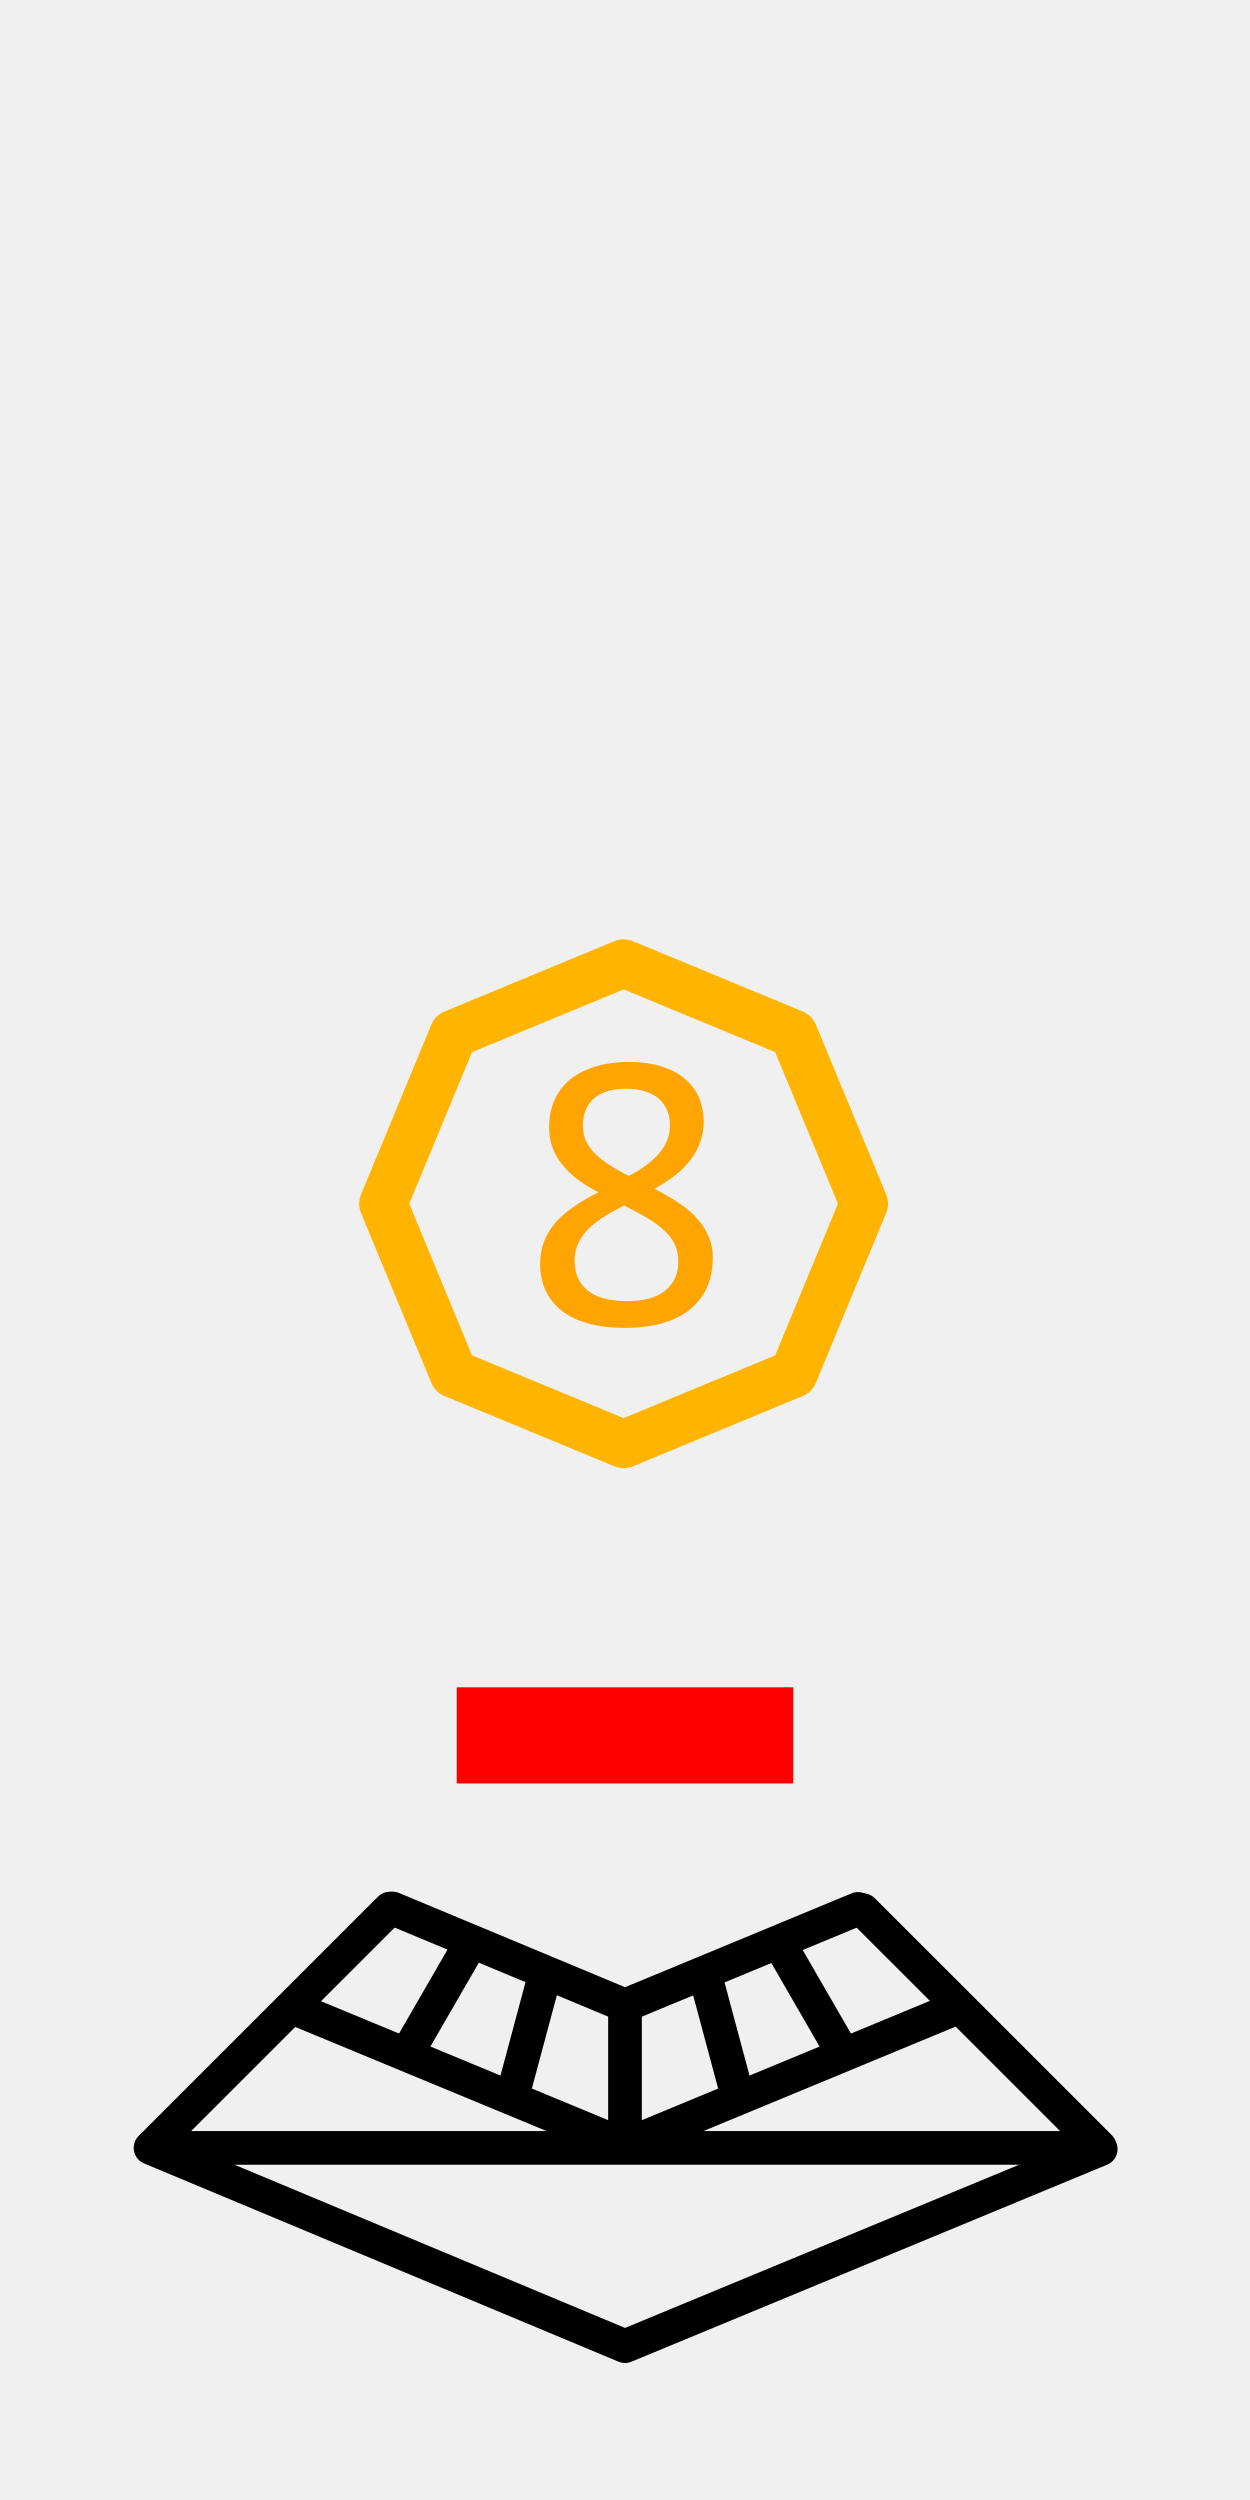
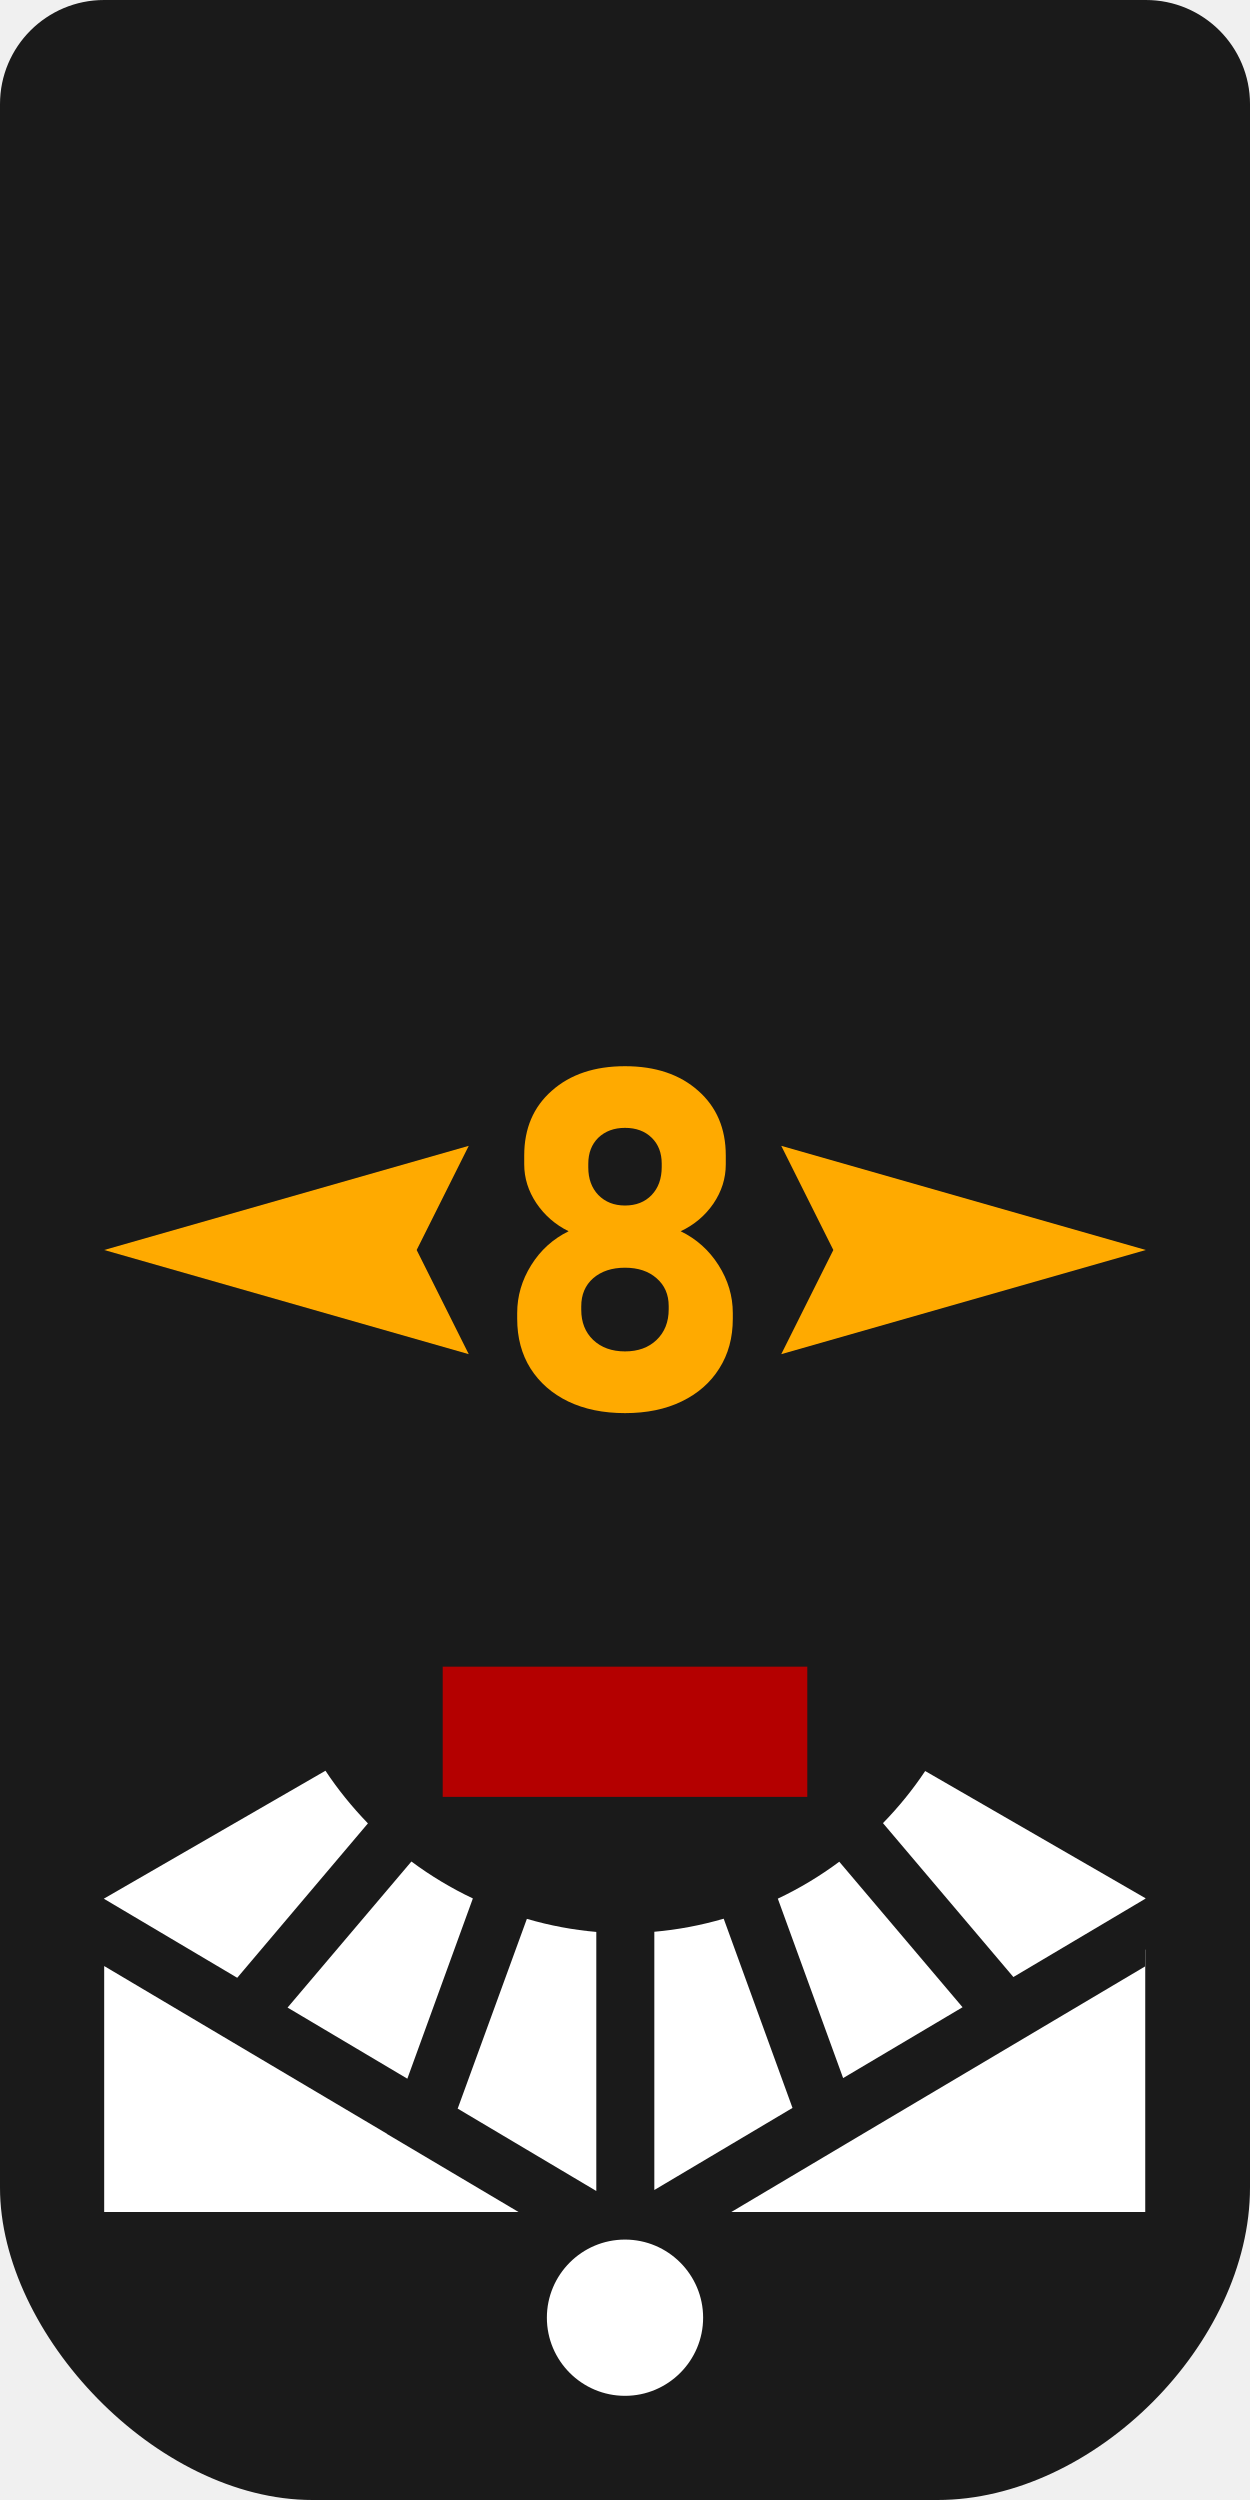
- <svg xmlns="http://www.w3.org/2000/svg" xmlns:ns1="http://www.openswatchbook.org/uri/2009/osb" width="26mm" height="52mm" viewBox="0 0 26 52" version="1.1" id="svg8">
-   <defs id="defs2">
-     <linearGradient id="linearGradient2823" ns1:paint="solid">
-       <stop style="stop-color:#000000;stop-opacity:1;" offset="0" id="stop2821" />
-     </linearGradient>
-     <linearGradient id="linearGradient841" ns1:paint="solid">
-       <stop style="stop-color:#000000;stop-opacity:1;" offset="0" id="stop839" />
-     </linearGradient>
-   </defs>
-   <g id="layer1" style="display:inline">
-     <path id="path939" style="display:inline;fill:none;fill-opacity:1;stroke:#000000;stroke-width:0.7;stroke-linecap:round;stroke-linejoin:round;stroke-miterlimit:4;stroke-dasharray:none" d="m 22.895,44.702 v 0 l -9.895,4.098 v 0 L 3.131,44.676" />
-     <g id="g115" style="display:inline;stroke-width:1.4;stroke-miterlimit:4;stroke-dasharray:none" transform="matrix(0.5001316,0,0,0.4997508,1.997105,16.82766)">
-       <path id="path2921" style="fill:none;fill-opacity:1;stroke:#000000;stroke-width:1.4;stroke-linejoin:round;stroke-miterlimit:4;stroke-dasharray:none;stroke-opacity:1" d="M 8.194,49.896 22,55.618 35.806,49.896" />
-       <path id="path1093" style="fill:none;stroke:#000000;stroke-width:1.4;stroke-linejoin:round;stroke-miterlimit:4;stroke-dasharray:none;stroke-opacity:1" d="M 2.266,55.725 H 41.734" />
-       <path id="path2933" style="fill:none;stroke:#000000;stroke-width:1.4;stroke-linecap:butt;stroke-linejoin:round;stroke-miterlimit:4;stroke-dasharray:none;stroke-opacity:1" d="m 22,49.795 v 5.936" />
-       <path id="path39" style="fill:none;stroke:#000000;stroke-width:1.4;stroke-linecap:round;stroke-linejoin:round;stroke-miterlimit:4;stroke-dasharray:none" d="m 31.691,45.778 v 0 l -9.691,4.017 -9.671,-4.036" />
-       <path id="path1076" style="fill:none;stroke:#000000;stroke-width:1.4;stroke-linecap:butt;stroke-linejoin:round;stroke-miterlimit:4;stroke-dasharray:none;stroke-opacity:1" d="m 18.695,48.425 -1.404,5.242" />
-       <path id="path1129" style="fill:none;stroke:#000000;stroke-width:1.4;stroke-linecap:butt;stroke-linejoin:round;stroke-miterlimit:4;stroke-dasharray:none;stroke-opacity:1" d="m 15.614,47.148 -2.712,4.699" />
-       <path id="path1161" style="fill:none;stroke:#000000;stroke-width:1.4;stroke-linecap:butt;stroke-linejoin:round;stroke-miterlimit:4;stroke-dasharray:none;stroke-opacity:1" d="M 31.097,51.848 28.386,47.148" />
-       <path id="path1167" style="fill:none;stroke:#000000;stroke-width:1.4;stroke-linecap:butt;stroke-linejoin:round;stroke-miterlimit:4;stroke-dasharray:none;stroke-opacity:1" d="M 26.709,53.667 25.305,48.425" />
-       <path id="path1124" style="fill:none;stroke:#000000;stroke-width:1.4;stroke-linecap:round;stroke-linejoin:round;stroke-miterlimit:4;stroke-dasharray:none;stroke-opacity:1" d="m 31.895,45.829 9.844,9.85" />
-       <path id="path1126" style="fill:none;stroke:#000000;stroke-width:1.4;stroke-linecap:round;stroke-linejoin:round;stroke-miterlimit:4;stroke-dasharray:none;stroke-opacity:1" d="M 12.221,45.764 2.377,55.614" />
-     </g>
-     <path style="display:inline;fill:#ff0000;fill-opacity:1;stroke:#000000;stroke-width:0;stroke-linecap:butt;stroke-linejoin:miter;stroke-miterlimit:4;stroke-dasharray:none;stroke-opacity:1" d="m 9.5,35.096 v 2 h 7 v -2 z" id="path921" />
-     <g aria-label="8" transform="scale(0.9957693,1.004249)" id="text1123" style="font-style:normal;font-variant:normal;font-weight:normal;font-stretch:normal;font-size:8.467px;line-height:1.25;font-family:Calibri;-inkscape-font-specification:'Calibri, Normal';font-variant-ligatures:normal;font-variant-caps:normal;font-variant-numeric:normal;font-variant-east-asian:normal;text-align:center;letter-spacing:0px;text-anchor:middle;display:inline;fill:#ffa400;fill-opacity:1;stroke:#ffb400;stroke-width:0;stroke-miterlimit:4;stroke-dasharray:none;stroke-opacity:1;paint-order:normal">
-       <path d="m 14.888,26.052 q 0,0.347 -0.124,0.62 -0.124,0.269 -0.36,0.455 -0.232,0.186 -0.575,0.281 -0.343,0.095 -0.785,0.095 -0.413,0 -0.74,-0.087 -0.327,-0.087 -0.554,-0.256 -0.227,-0.169 -0.347,-0.418 -0.12,-0.248 -0.12,-0.566 0,-0.252 0.083,-0.463 0.083,-0.211 0.236,-0.389 0.157,-0.178 0.384,-0.331 0.227,-0.157 0.513,-0.298 -0.248,-0.128 -0.438,-0.269 -0.19,-0.145 -0.322,-0.31 -0.132,-0.169 -0.203,-0.36 -0.066,-0.19 -0.066,-0.413 0,-0.281 0.099,-0.525 0.103,-0.248 0.306,-0.43 0.207,-0.182 0.521,-0.285 0.318,-0.107 0.74,-0.107 0.405,0 0.699,0.099 0.298,0.095 0.488,0.265 0.194,0.165 0.285,0.393 0.091,0.227 0.091,0.488 0,0.211 -0.07,0.405 -0.066,0.194 -0.198,0.368 -0.132,0.174 -0.327,0.327 -0.19,0.149 -0.438,0.281 0.294,0.145 0.521,0.298 0.232,0.153 0.384,0.331 0.157,0.174 0.236,0.372 0.083,0.194 0.083,0.43 z m -0.893,-2.745 q 0,-0.174 -0.062,-0.314 -0.058,-0.141 -0.174,-0.24 -0.116,-0.099 -0.289,-0.149 -0.169,-0.054 -0.389,-0.054 -0.446,0 -0.678,0.203 -0.227,0.203 -0.227,0.554 0,0.161 0.054,0.302 0.058,0.136 0.174,0.26 0.12,0.124 0.298,0.244 0.182,0.116 0.43,0.244 0.418,-0.215 0.641,-0.475 0.223,-0.26 0.223,-0.575 z m 0.174,2.819 q 0,-0.19 -0.07,-0.343 -0.07,-0.157 -0.215,-0.289 -0.141,-0.136 -0.356,-0.26 -0.211,-0.128 -0.492,-0.265 -0.26,0.128 -0.459,0.256 -0.194,0.128 -0.322,0.265 -0.124,0.136 -0.19,0.289 -0.062,0.149 -0.062,0.331 0,0.401 0.273,0.62 0.277,0.219 0.823,0.219 0.529,0 0.798,-0.219 0.273,-0.223 0.273,-0.604 z" style="font-style:normal;font-variant:normal;font-weight:normal;font-stretch:normal;font-size:8.467px;font-family:Calibri;-inkscape-font-specification:'Calibri, Normal';font-variant-ligatures:normal;font-variant-caps:normal;font-variant-numeric:normal;font-variant-east-asian:normal;text-align:center;text-anchor:middle;fill:#ffa400;fill-opacity:1;stroke:#ffb400;stroke-width:0;stroke-miterlimit:4;stroke-dasharray:none;stroke-opacity:1;paint-order:normal" id="path28" />
-     </g>
-     <path id="path975" style="display:inline;opacity:1;fill:none;fill-opacity:1;stroke:#ffb400;stroke-width:1;stroke-linecap:round;stroke-linejoin:round;stroke-miterlimit:4;stroke-dasharray:none;stroke-dashoffset:37.795;stroke-opacity:1" d="m 12.971,20.038 3.536,1.464 1.464,3.536 -1.464,3.536 -3.536,1.464 -3.536,-1.464 -1.464,-3.536 1.464,-3.536 z" />
+ <svg xmlns="http://www.w3.org/2000/svg" width="24mm" height="48mm" viewBox="0 0 24 48" version="1.1" id="svg8" xml:space="preserve">
+   <defs id="defs2" />
+   <g id="layer1" style="display:inline" transform="translate(-75,-98)">
+     <path id="path4914" style="display:inline;fill:#1a1a1a;stroke:none;stroke-width:0.707;stroke-linejoin:round;paint-order:markers fill stroke" d="m 77,98 c -1.105,-2.18e-4 -2,0.895 -2,2 L 75,140 c -2.19e-4,2.812 3,6 6,6 h 12 c 3,0 6,-3 6,-6 l 1.82e-4,-40 c -6.7e-5,-1.104 -0.895,-2 -2,-2 z" />
+     <path style="display:inline;fill:#b40000;fill-opacity:1;stroke:#000000;stroke-width:0;stroke-linecap:butt;stroke-linejoin:miter;stroke-miterlimit:4;stroke-dasharray:none;stroke-opacity:1" d="m 83.5,130 v 2.5 h 7 V 130 Z" id="path4922" />
+     <path d="m 87,141 c -0.829,0 -1.5,0.675 -1.5,1.5 0,0.825 0.671,1.5 1.5,1.5 0.829,0 1.5,-0.675 1.5,-1.5 0,-0.825 -0.671,-1.5 -1.5,-1.5 z" id="path4936" style="display:inline;fill:#ffffff;fill-opacity:1;stroke:none;stroke-width:0.439;stroke-opacity:1" />
+     <polygon points="0.02,15.8 0.02,27.85 20.32,27.85 13.88,24.03 13.88,24.02 7.15,20.03 " id="polygon4938" transform="matrix(0.3919263,0,0,0.3919263,76.99246,129.5557)" style="fill:#ffffff;fill-opacity:1;stroke:none;stroke-opacity:1" />
+     <polygon points="37.22,24 30.74,27.85 51.02,27.85 51.02,14.99 51.01,15 51.01,15.82 43.93,20.02 " id="polygon4940" transform="matrix(0.3919263,0,0,0.3919263,76.99246,129.5557)" style="fill:#ffffff;fill-opacity:1;stroke:none;stroke-opacity:1" />
+     <path d="m 91.114,133.745 c -0.368,0.274 -0.764,0.513 -1.18,0.709 l 1.254,3.445 2.293,-1.36 c 0,0 -2.367,-2.794 -2.367,-2.794 z" id="path4942" style="fill:#ffffff;fill-opacity:1;stroke:none;stroke-width:0.392;stroke-opacity:1" />
+     <path d="m 82.899,133.741 -2.379,2.806 h 0.004 l 2.297,1.364 1.258,-3.461 c -0.415,-0.196 -0.811,-0.435 -1.18,-0.709 z" id="path4944" style="fill:#ffffff;fill-opacity:1;stroke:none;stroke-width:0.392;stroke-opacity:1" />
+     <path d="m 87.563,135.09 v 0 4.958 l 2.653,-1.576 -1.321,-3.633 c -0.443,0.129 -0.886,0.212 -1.333,0.251 z" id="path4946" style="fill:#ffffff;fill-opacity:1;stroke:none;stroke-width:0.392;stroke-opacity:1" />
+     <path d="m 83.792,138.488 2.657,1.579 v -4.974 c -0.447,-0.039 -0.89,-0.121 -1.333,-0.251 l -1.329,3.645 v 0 z" id="path4948" style="fill:#ffffff;fill-opacity:1;stroke:none;stroke-width:0.392;stroke-opacity:1" />
+     <path d="m 79.556,135.972 2.508,-2.963 v 0 c -0.306,-0.317 -0.58,-0.655 -0.815,-1.011 l -4.256,2.457 2.559,1.517 v 0 z" id="path4950" style="fill:#ffffff;fill-opacity:1;stroke:none;stroke-width:0.392;stroke-opacity:1" />
+     <path d="m 92.76,132.009 c -0.235,0.353 -0.506,0.686 -0.807,0.995 l 2.504,2.955 2.536,-1.505 v -0.008 l -4.229,-2.442 v 0 z" id="path4952" style="fill:#ffffff;fill-opacity:1;stroke:none;stroke-width:0.392;stroke-opacity:1" />
+     <path d="m 87,125.132 q -0.624,0 -1.091,-0.224 -0.462,-0.224 -0.723,-0.633 -0.256,-0.408 -0.256,-0.956 v -0.108 q 0,-0.489 0.269,-0.92 0.269,-0.431 0.718,-0.651 -0.382,-0.189 -0.619,-0.539 -0.233,-0.35 -0.233,-0.745 v -0.171 q 0,-0.777 0.53,-1.243 0.53,-0.471 1.405,-0.471 0.875,0 1.405,0.471 0.53,0.467 0.53,1.243 v 0.171 q 0,0.404 -0.238,0.754 -0.238,0.346 -0.628,0.53 0.453,0.22 0.727,0.651 0.274,0.431 0.274,0.92 v 0.108 q 0,0.548 -0.26,0.956 -0.256,0.408 -0.723,0.633 -0.462,0.224 -1.086,0.224 z m 0,-1.185 q 0.377,0 0.606,-0.22 0.233,-0.224 0.233,-0.588 v -0.063 q 0,-0.332 -0.233,-0.534 -0.229,-0.202 -0.606,-0.202 -0.377,0 -0.611,0.202 -0.229,0.202 -0.229,0.539 v 0.067 q 0,0.359 0.229,0.579 0.233,0.22 0.611,0.22 z m 0,-2.801 q 0.319,0 0.512,-0.202 0.193,-0.202 0.193,-0.539 v -0.063 q 0,-0.31 -0.193,-0.498 -0.193,-0.189 -0.512,-0.189 -0.314,0 -0.512,0.189 -0.193,0.189 -0.193,0.503 v 0.067 q 0,0.328 0.193,0.53 0.198,0.202 0.512,0.202 z" style="font-weight:bold;font-size:7.056px;line-height:1.25;font-family:Bahnschrift;-inkscape-font-specification:'Bahnschrift Bold';letter-spacing:0px;word-spacing:0px;display:inline;fill:#ffaa00;fill-opacity:1;stroke-width:0.345" id="path5024" />
+     <path style="fill:#ffaa00;fill-opacity:1;stroke:#000000;stroke-width:0;stroke-linecap:round;stroke-linejoin:round;stroke-miterlimit:1.5;stroke-dasharray:none;paint-order:markers fill stroke" d="m 77,122 7,-2 -1,2 1,2 z" id="path44649" />
+     <path style="fill:#ffaa00;fill-opacity:1;stroke:#000000;stroke-width:0;stroke-linecap:round;stroke-linejoin:round;stroke-miterlimit:1.5;stroke-dasharray:none;paint-order:markers fill stroke" d="m 97,122 -7,-2 1,2 -1,2 z" id="path44651" />
  </g>
</svg>
